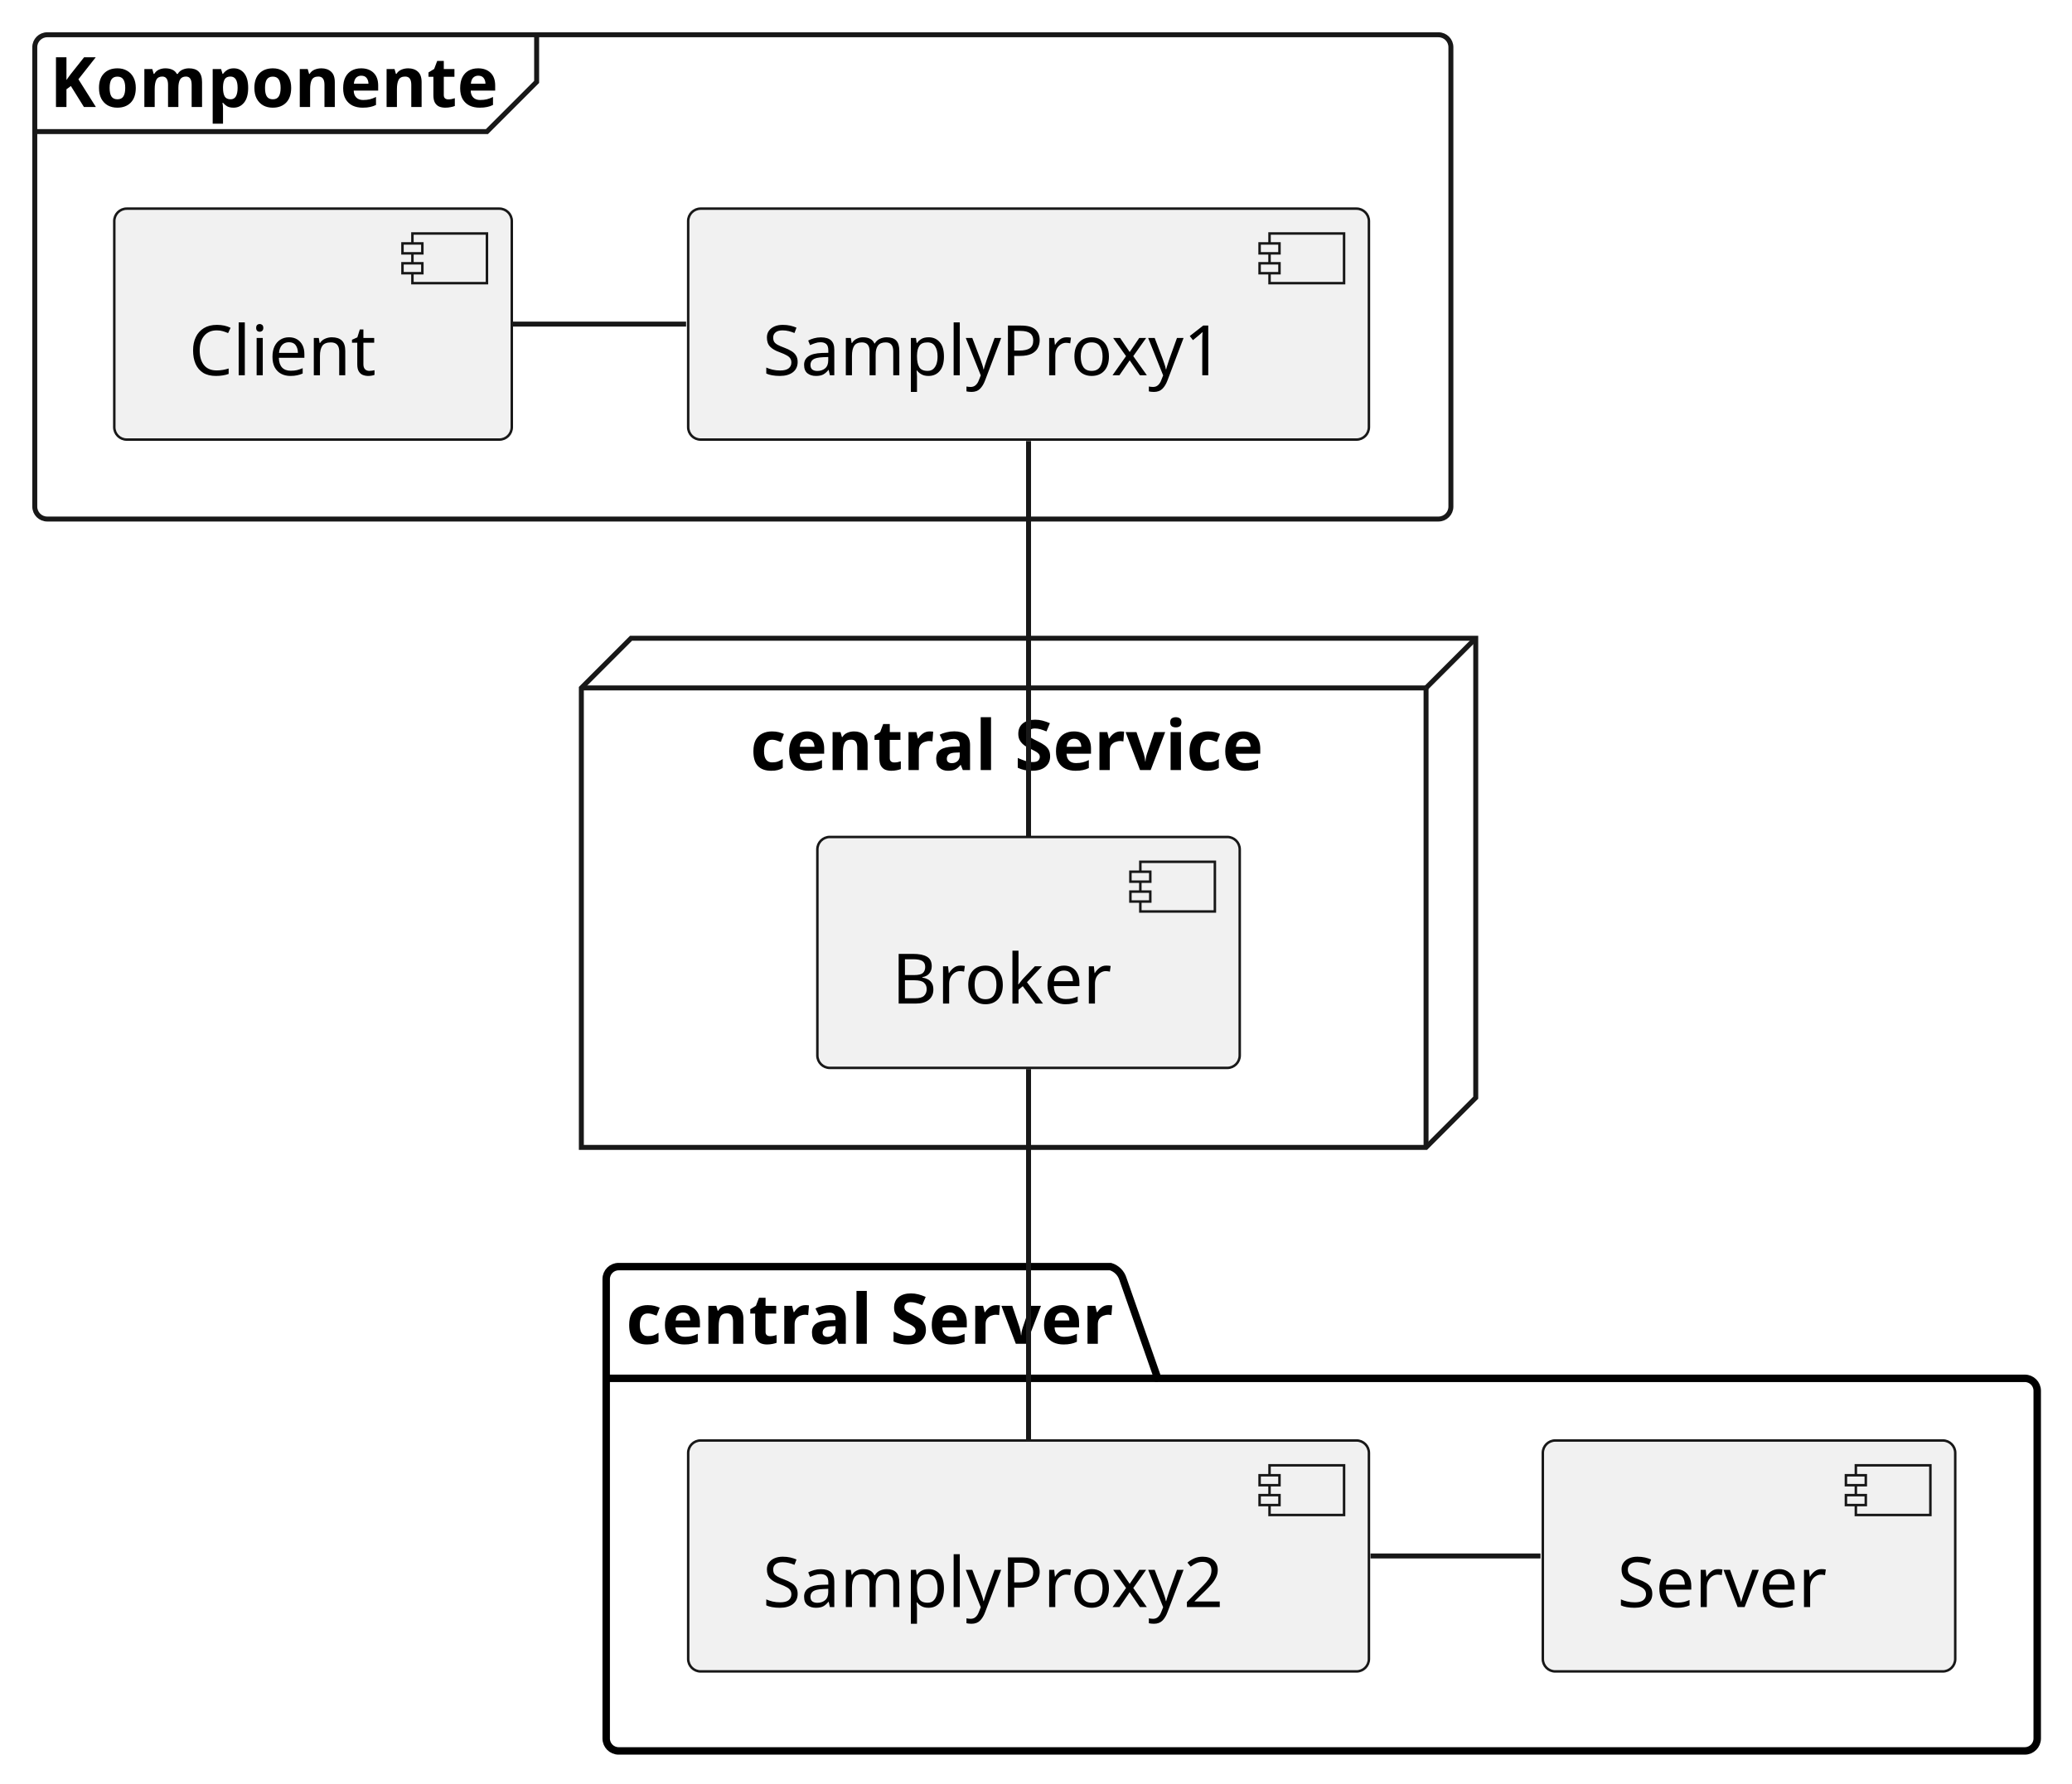
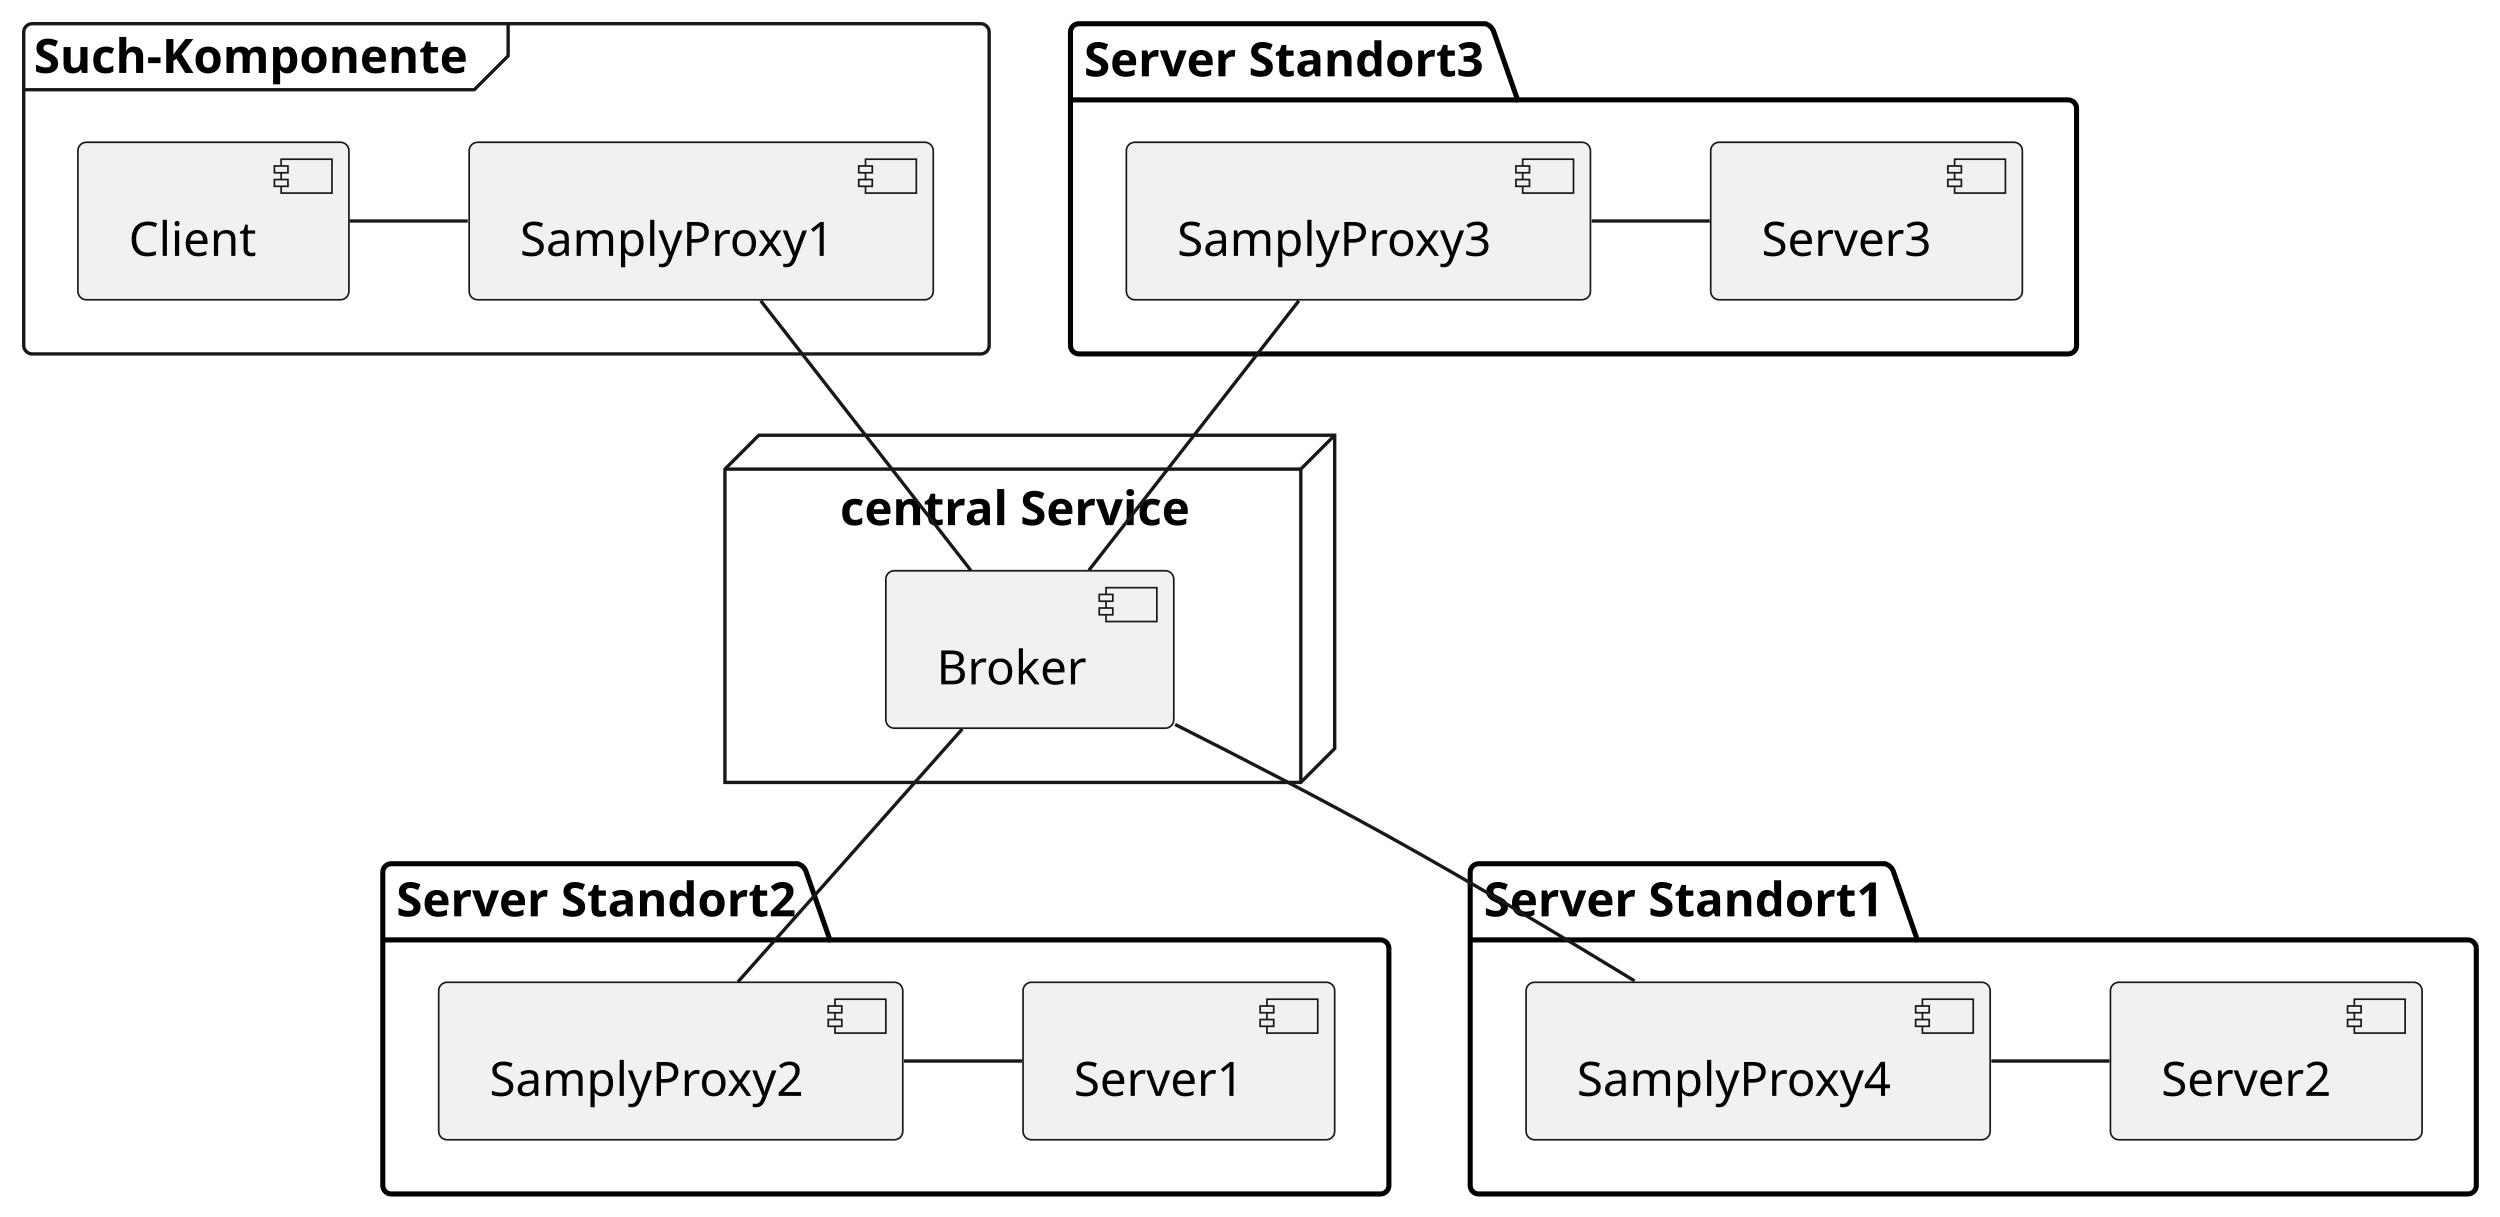
- <svg xmlns="http://www.w3.org/2000/svg" contentStyleType="text/css" height="359px" preserveAspectRatio="none" style="width:417px;height:359px;background:#FFFFFF;" version="1.1" viewBox="0 0 417 359" width="417px" zoomAndPan="magnify">
+ <svg xmlns="http://www.w3.org/2000/svg" contentStyleType="text/css" height="359px" preserveAspectRatio="none" style="width:738px;height:359px;background:#FFFFFF;" version="1.1" viewBox="0 0 738 359" width="738px" zoomAndPan="magnify">
  <defs />
  <g>
-     <g id="cluster_Komponente">
+     <g id="cluster_Such-Komponente">
      <rect fill="none" height="97.48" rx="2.5" ry="2.5" style="stroke:#181818;stroke-width:1.0;" width="285" x="7" y="7" />
-       <path d="M108,7 L108,16.488 L98,26.488 L7,26.488 " fill="none" style="stroke:#181818;stroke-width:1.0;" />
-       <text fill="#000000" font-family="sans-serif" font-size="14" font-weight="bold" lengthAdjust="spacing" textLength="91" x="10" y="21.535">Komponente</text>
+       <path d="M150,7 L150,16.488 L140,26.488 L7,26.488 " fill="none" style="stroke:#181818;stroke-width:1.0;" />
+       <text fill="#000000" font-family="sans-serif" font-size="14" font-weight="bold" lengthAdjust="spacing" textLength="133" x="10" y="21.535">Such-Komponente</text>
    </g>
    <g id="cluster_central Service">
-       <polygon fill="none" points="117,138.48,127,128.48,297,128.48,297,220.97,287,230.97,117,230.97,117,138.48" style="stroke:#181818;stroke-width:1.0;" />
-       <line style="stroke:#181818;stroke-width:1.0;" x1="287" x2="297" y1="138.48" y2="128.48" />
-       <line style="stroke:#181818;stroke-width:1.0;" x1="117" x2="287" y1="138.48" y2="138.48" />
-       <line style="stroke:#181818;stroke-width:1.0;" x1="287" x2="287" y1="138.48" y2="230.97" />
-       <text fill="#000000" font-family="sans-serif" font-size="14" font-weight="bold" lengthAdjust="spacing" textLength="104" x="151" y="155.015">central Service</text>
+       <polygon fill="none" points="214,138.48,224,128.48,394,128.48,394,220.97,384,230.97,214,230.97,214,138.48" style="stroke:#181818;stroke-width:1.0;" />
+       <line style="stroke:#181818;stroke-width:1.0;" x1="384" x2="394" y1="138.48" y2="128.48" />
+       <line style="stroke:#181818;stroke-width:1.0;" x1="214" x2="384" y1="138.48" y2="138.48" />
+       <line style="stroke:#181818;stroke-width:1.0;" x1="384" x2="384" y1="138.48" y2="230.97" />
+       <text fill="#000000" font-family="sans-serif" font-size="14" font-weight="bold" lengthAdjust="spacing" textLength="104" x="248" y="155.015">central Service</text>
    </g>
-     <g id="cluster_central Server">
-       <path d="M124.5,254.97 L223.5,254.97 A3.75,3.75 0 0 1 226,257.47 L233,277.458 L407.5,277.458 A2.5,2.5 0 0 1 410,279.958 L410,349.96 A2.5,2.5 0 0 1 407.5,352.46 L124.5,352.46 A2.5,2.5 0 0 1 122,349.96 L122,257.47 A2.5,2.5 0 0 1 124.5,254.97 " fill="none" style="stroke:#000000;stroke-width:1.5;" />
-       <line style="stroke:#000000;stroke-width:1.5;" x1="122" x2="233" y1="277.458" y2="277.458" />
-       <text fill="#000000" font-family="sans-serif" font-size="14" font-weight="bold" lengthAdjust="spacing" textLength="98" x="126" y="270.505">central Server</text>
+     <g id="cluster_Server Standort2">
+       <path d="M115.5,254.97 L235.5,254.97 A3.75,3.75 0 0 1 238,257.47 L245,277.458 L407.5,277.458 A2.5,2.5 0 0 1 410,279.958 L410,349.96 A2.5,2.5 0 0 1 407.5,352.46 L115.5,352.46 A2.5,2.5 0 0 1 113,349.96 L113,257.47 A2.5,2.5 0 0 1 115.5,254.97 " fill="none" style="stroke:#000000;stroke-width:1.5;" />
+       <line style="stroke:#000000;stroke-width:1.5;" x1="113" x2="245" y1="277.458" y2="277.458" />
+       <text fill="#000000" font-family="sans-serif" font-size="14" font-weight="bold" lengthAdjust="spacing" textLength="119" x="117" y="270.505">Server Standort2</text>
+     </g>
+     <g id="cluster_Server Standort1">
+       <path d="M436.5,254.97 L556.5,254.97 A3.75,3.75 0 0 1 559,257.47 L566,277.458 L728.5,277.458 A2.5,2.5 0 0 1 731,279.958 L731,349.96 A2.5,2.5 0 0 1 728.5,352.46 L436.5,352.46 A2.5,2.5 0 0 1 434,349.96 L434,257.47 A2.5,2.5 0 0 1 436.5,254.97 " fill="none" style="stroke:#000000;stroke-width:1.5;" />
+       <line style="stroke:#000000;stroke-width:1.5;" x1="434" x2="566" y1="277.458" y2="277.458" />
+       <text fill="#000000" font-family="sans-serif" font-size="14" font-weight="bold" lengthAdjust="spacing" textLength="119" x="438" y="270.505">Server Standort1</text>
+     </g>
+     <g id="cluster_Server Standort3">
+       <path d="M318.5,7 L438.5,7 A3.75,3.75 0 0 1 441,9.5 L448,29.488 L610.5,29.488 A2.5,2.5 0 0 1 613,31.988 L613,101.98 A2.5,2.5 0 0 1 610.5,104.48 L318.5,104.48 A2.5,2.5 0 0 1 316,101.98 L316,9.5 A2.5,2.5 0 0 1 318.5,7 " fill="none" style="stroke:#000000;stroke-width:1.5;" />
+       <line style="stroke:#000000;stroke-width:1.5;" x1="316" x2="448" y1="29.488" y2="29.488" />
+       <text fill="#000000" font-family="sans-serif" font-size="14" font-weight="bold" lengthAdjust="spacing" textLength="119" x="320" y="22.535">Server Standort3</text>
    </g>
    <g id="elem_Client">
      <rect fill="#F1F1F1" height="46.488" rx="2.5" ry="2.5" style="stroke:#181818;stroke-width:0.5;" width="80" x="23" y="42" />
      <rect fill="#F1F1F1" height="10" style="stroke:#181818;stroke-width:0.5;" width="15" x="83" y="47" />
      <rect fill="#F1F1F1" height="2" style="stroke:#181818;stroke-width:0.5;" width="4" x="81" y="49" />
      <rect fill="#F1F1F1" height="2" style="stroke:#181818;stroke-width:0.5;" width="4" x="81" y="53" />
      <text fill="#000000" font-family="sans-serif" font-size="14" lengthAdjust="spacing" textLength="40" x="38" y="75.535">Client</text>
    </g>
    <g id="elem_SamplyProxy1">
      <rect fill="#F1F1F1" height="46.488" rx="2.5" ry="2.5" style="stroke:#181818;stroke-width:0.5;" width="137" x="138.5" y="42" />
      <rect fill="#F1F1F1" height="10" style="stroke:#181818;stroke-width:0.5;" width="15" x="255.5" y="47" />
      <rect fill="#F1F1F1" height="2" style="stroke:#181818;stroke-width:0.5;" width="4" x="253.5" y="49" />
      <rect fill="#F1F1F1" height="2" style="stroke:#181818;stroke-width:0.5;" width="4" x="253.5" y="53" />
      <text fill="#000000" font-family="sans-serif" font-size="14" lengthAdjust="spacing" textLength="97" x="153.5" y="75.535">SamplyProxy1</text>
    </g>
    <g id="elem_Broker">
-       <rect fill="#F1F1F1" height="46.488" rx="2.5" ry="2.5" style="stroke:#181818;stroke-width:0.5;" width="85" x="164.5" y="168.48" />
-       <rect fill="#F1F1F1" height="10" style="stroke:#181818;stroke-width:0.5;" width="15" x="229.5" y="173.48" />
-       <rect fill="#F1F1F1" height="2" style="stroke:#181818;stroke-width:0.5;" width="4" x="227.5" y="175.48" />
-       <rect fill="#F1F1F1" height="2" style="stroke:#181818;stroke-width:0.5;" width="4" x="227.5" y="179.48" />
-       <text fill="#000000" font-family="sans-serif" font-size="14" lengthAdjust="spacing" textLength="45" x="179.5" y="202.015">Broker</text>
+       <rect fill="#F1F1F1" height="46.488" rx="2.5" ry="2.5" style="stroke:#181818;stroke-width:0.5;" width="85" x="261.5" y="168.48" />
+       <rect fill="#F1F1F1" height="10" style="stroke:#181818;stroke-width:0.5;" width="15" x="326.5" y="173.48" />
+       <rect fill="#F1F1F1" height="2" style="stroke:#181818;stroke-width:0.5;" width="4" x="324.5" y="175.48" />
+       <rect fill="#F1F1F1" height="2" style="stroke:#181818;stroke-width:0.5;" width="4" x="324.5" y="179.48" />
+       <text fill="#000000" font-family="sans-serif" font-size="14" lengthAdjust="spacing" textLength="45" x="276.5" y="202.015">Broker</text>
    </g>
    <g id="elem_SamplyProxy2">
-       <rect fill="#F1F1F1" height="46.488" rx="2.5" ry="2.5" style="stroke:#181818;stroke-width:0.5;" width="137" x="138.5" y="289.97" />
-       <rect fill="#F1F1F1" height="10" style="stroke:#181818;stroke-width:0.5;" width="15" x="255.5" y="294.97" />
-       <rect fill="#F1F1F1" height="2" style="stroke:#181818;stroke-width:0.5;" width="4" x="253.5" y="296.97" />
-       <rect fill="#F1F1F1" height="2" style="stroke:#181818;stroke-width:0.5;" width="4" x="253.5" y="300.97" />
-       <text fill="#000000" font-family="sans-serif" font-size="14" lengthAdjust="spacing" textLength="97" x="153.5" y="323.505">SamplyProxy2</text>
+       <rect fill="#F1F1F1" height="46.488" rx="2.5" ry="2.5" style="stroke:#181818;stroke-width:0.5;" width="137" x="129.5" y="289.97" />
+       <rect fill="#F1F1F1" height="10" style="stroke:#181818;stroke-width:0.5;" width="15" x="246.5" y="294.97" />
+       <rect fill="#F1F1F1" height="2" style="stroke:#181818;stroke-width:0.5;" width="4" x="244.5" y="296.97" />
+       <rect fill="#F1F1F1" height="2" style="stroke:#181818;stroke-width:0.5;" width="4" x="244.5" y="300.97" />
+       <text fill="#000000" font-family="sans-serif" font-size="14" lengthAdjust="spacing" textLength="97" x="144.5" y="323.505">SamplyProxy2</text>
    </g>
-     <g id="elem_Server">
-       <rect fill="#F1F1F1" height="46.488" rx="2.5" ry="2.5" style="stroke:#181818;stroke-width:0.5;" width="83" x="310.5" y="289.97" />
-       <rect fill="#F1F1F1" height="10" style="stroke:#181818;stroke-width:0.5;" width="15" x="373.5" y="294.97" />
-       <rect fill="#F1F1F1" height="2" style="stroke:#181818;stroke-width:0.5;" width="4" x="371.5" y="296.97" />
-       <rect fill="#F1F1F1" height="2" style="stroke:#181818;stroke-width:0.5;" width="4" x="371.5" y="300.97" />
-       <text fill="#000000" font-family="sans-serif" font-size="14" lengthAdjust="spacing" textLength="43" x="325.5" y="323.505">Server</text>
+     <g id="elem_Server1">
+       <rect fill="#F1F1F1" height="46.488" rx="2.5" ry="2.5" style="stroke:#181818;stroke-width:0.5;" width="92" x="302" y="289.97" />
+       <rect fill="#F1F1F1" height="10" style="stroke:#181818;stroke-width:0.5;" width="15" x="374" y="294.97" />
+       <rect fill="#F1F1F1" height="2" style="stroke:#181818;stroke-width:0.5;" width="4" x="372" y="296.97" />
+       <rect fill="#F1F1F1" height="2" style="stroke:#181818;stroke-width:0.5;" width="4" x="372" y="300.97" />
+       <text fill="#000000" font-family="sans-serif" font-size="14" lengthAdjust="spacing" textLength="52" x="317" y="323.505">Server1</text>
+     </g>
+     <g id="elem_SamplyProxy4">
+       <rect fill="#F1F1F1" height="46.488" rx="2.5" ry="2.5" style="stroke:#181818;stroke-width:0.5;" width="137" x="450.5" y="289.97" />
+       <rect fill="#F1F1F1" height="10" style="stroke:#181818;stroke-width:0.5;" width="15" x="567.5" y="294.97" />
+       <rect fill="#F1F1F1" height="2" style="stroke:#181818;stroke-width:0.5;" width="4" x="565.5" y="296.97" />
+       <rect fill="#F1F1F1" height="2" style="stroke:#181818;stroke-width:0.5;" width="4" x="565.5" y="300.97" />
+       <text fill="#000000" font-family="sans-serif" font-size="14" lengthAdjust="spacing" textLength="97" x="465.5" y="323.505">SamplyProxy4</text>
+     </g>
+     <g id="elem_Server2">
+       <rect fill="#F1F1F1" height="46.488" rx="2.5" ry="2.5" style="stroke:#181818;stroke-width:0.5;" width="92" x="623" y="289.97" />
+       <rect fill="#F1F1F1" height="10" style="stroke:#181818;stroke-width:0.5;" width="15" x="695" y="294.97" />
+       <rect fill="#F1F1F1" height="2" style="stroke:#181818;stroke-width:0.5;" width="4" x="693" y="296.97" />
+       <rect fill="#F1F1F1" height="2" style="stroke:#181818;stroke-width:0.5;" width="4" x="693" y="300.97" />
+       <text fill="#000000" font-family="sans-serif" font-size="14" lengthAdjust="spacing" textLength="52" x="638" y="323.505">Server2</text>
+     </g>
+     <g id="elem_SamplyProxy3">
+       <rect fill="#F1F1F1" height="46.488" rx="2.5" ry="2.5" style="stroke:#181818;stroke-width:0.5;" width="137" x="332.5" y="42" />
+       <rect fill="#F1F1F1" height="10" style="stroke:#181818;stroke-width:0.5;" width="15" x="449.5" y="47" />
+       <rect fill="#F1F1F1" height="2" style="stroke:#181818;stroke-width:0.5;" width="4" x="447.5" y="49" />
+       <rect fill="#F1F1F1" height="2" style="stroke:#181818;stroke-width:0.5;" width="4" x="447.5" y="53" />
+       <text fill="#000000" font-family="sans-serif" font-size="14" lengthAdjust="spacing" textLength="97" x="347.5" y="75.535">SamplyProxy3</text>
+     </g>
+     <g id="elem_Server3">
+       <rect fill="#F1F1F1" height="46.488" rx="2.5" ry="2.5" style="stroke:#181818;stroke-width:0.5;" width="92" x="505" y="42" />
+       <rect fill="#F1F1F1" height="10" style="stroke:#181818;stroke-width:0.5;" width="15" x="577" y="47" />
+       <rect fill="#F1F1F1" height="2" style="stroke:#181818;stroke-width:0.5;" width="4" x="575" y="49" />
+       <rect fill="#F1F1F1" height="2" style="stroke:#181818;stroke-width:0.5;" width="4" x="575" y="53" />
+       <text fill="#000000" font-family="sans-serif" font-size="14" lengthAdjust="spacing" textLength="52" x="520" y="75.535">Server3</text>
    </g>
    <g id="link_Client_SamplyProxy1">
      <path d="M103.22,65.24 C114.84,65.24 126.46,65.24 138.08,65.24 " fill="none" id="Client-SamplyProxy1" style="stroke:#181818;stroke-width:1.0;" />
    </g>
    <g id="link_SamplyProxy1_Broker">
-       <path d="M207,88.78 C207,111.34 207,145.85 207,168.35 " fill="none" id="SamplyProxy1-Broker" style="stroke:#181818;stroke-width:1.0;" />
+       <path d="M224.57,88.78 C242.15,111.34 269.03,145.85 286.56,168.35 " fill="none" id="SamplyProxy1-Broker" style="stroke:#181818;stroke-width:1.0;" />
+     </g>
+     <g id="link_SamplyProxy3_Broker">
+       <path d="M383.43,88.78 C365.85,111.34 338.97,145.85 321.44,168.35 " fill="none" id="SamplyProxy3-Broker" style="stroke:#181818;stroke-width:1.0;" />
    </g>
    <g id="link_Broker_SamplyProxy2">
-       <path d="M207,215.2 C207,236.56 207,268.51 207,289.84 " fill="none" id="Broker-SamplyProxy2" style="stroke:#181818;stroke-width:1.0;" />
+       <path d="M284.06,215.2 C265.11,236.56 236.77,268.51 217.85,289.84 " fill="none" id="Broker-SamplyProxy2" style="stroke:#181818;stroke-width:1.0;" />
    </g>
-     <g id="link_SamplyProxy2_Server">
-       <path d="M275.82,313.22 C287.23,313.22 298.63,313.22 310.04,313.22 " fill="none" id="SamplyProxy2-Server" style="stroke:#181818;stroke-width:1.0;" />
+     <g id="link_Broker_SamplyProxy4">
+       <path d="M346.89,213.86 C366.32,223.64 389.48,235.6 410,246.97 C434.5,260.55 461.51,276.72 482.52,289.56 " fill="none" id="Broker-SamplyProxy4" style="stroke:#181818;stroke-width:1.0;" />
+     </g>
+     <g id="link_SamplyProxy2_Server1">
+       <path d="M266.85,313.22 C278.47,313.22 290.09,313.22 301.72,313.22 " fill="none" id="SamplyProxy2-Server1" style="stroke:#181818;stroke-width:1.0;" />
+     </g>
+     <g id="link_SamplyProxy4_Server2">
+       <path d="M587.85,313.22 C599.47,313.22 611.09,313.22 622.72,313.22 " fill="none" id="SamplyProxy4-Server2" style="stroke:#181818;stroke-width:1.0;" />
+     </g>
+     <g id="link_SamplyProxy3_Server3">
+       <path d="M469.85,65.24 C481.47,65.24 493.09,65.24 504.72,65.24 " fill="none" id="SamplyProxy3-Server3" style="stroke:#181818;stroke-width:1.0;" />
    </g>
  </g>
</svg>
